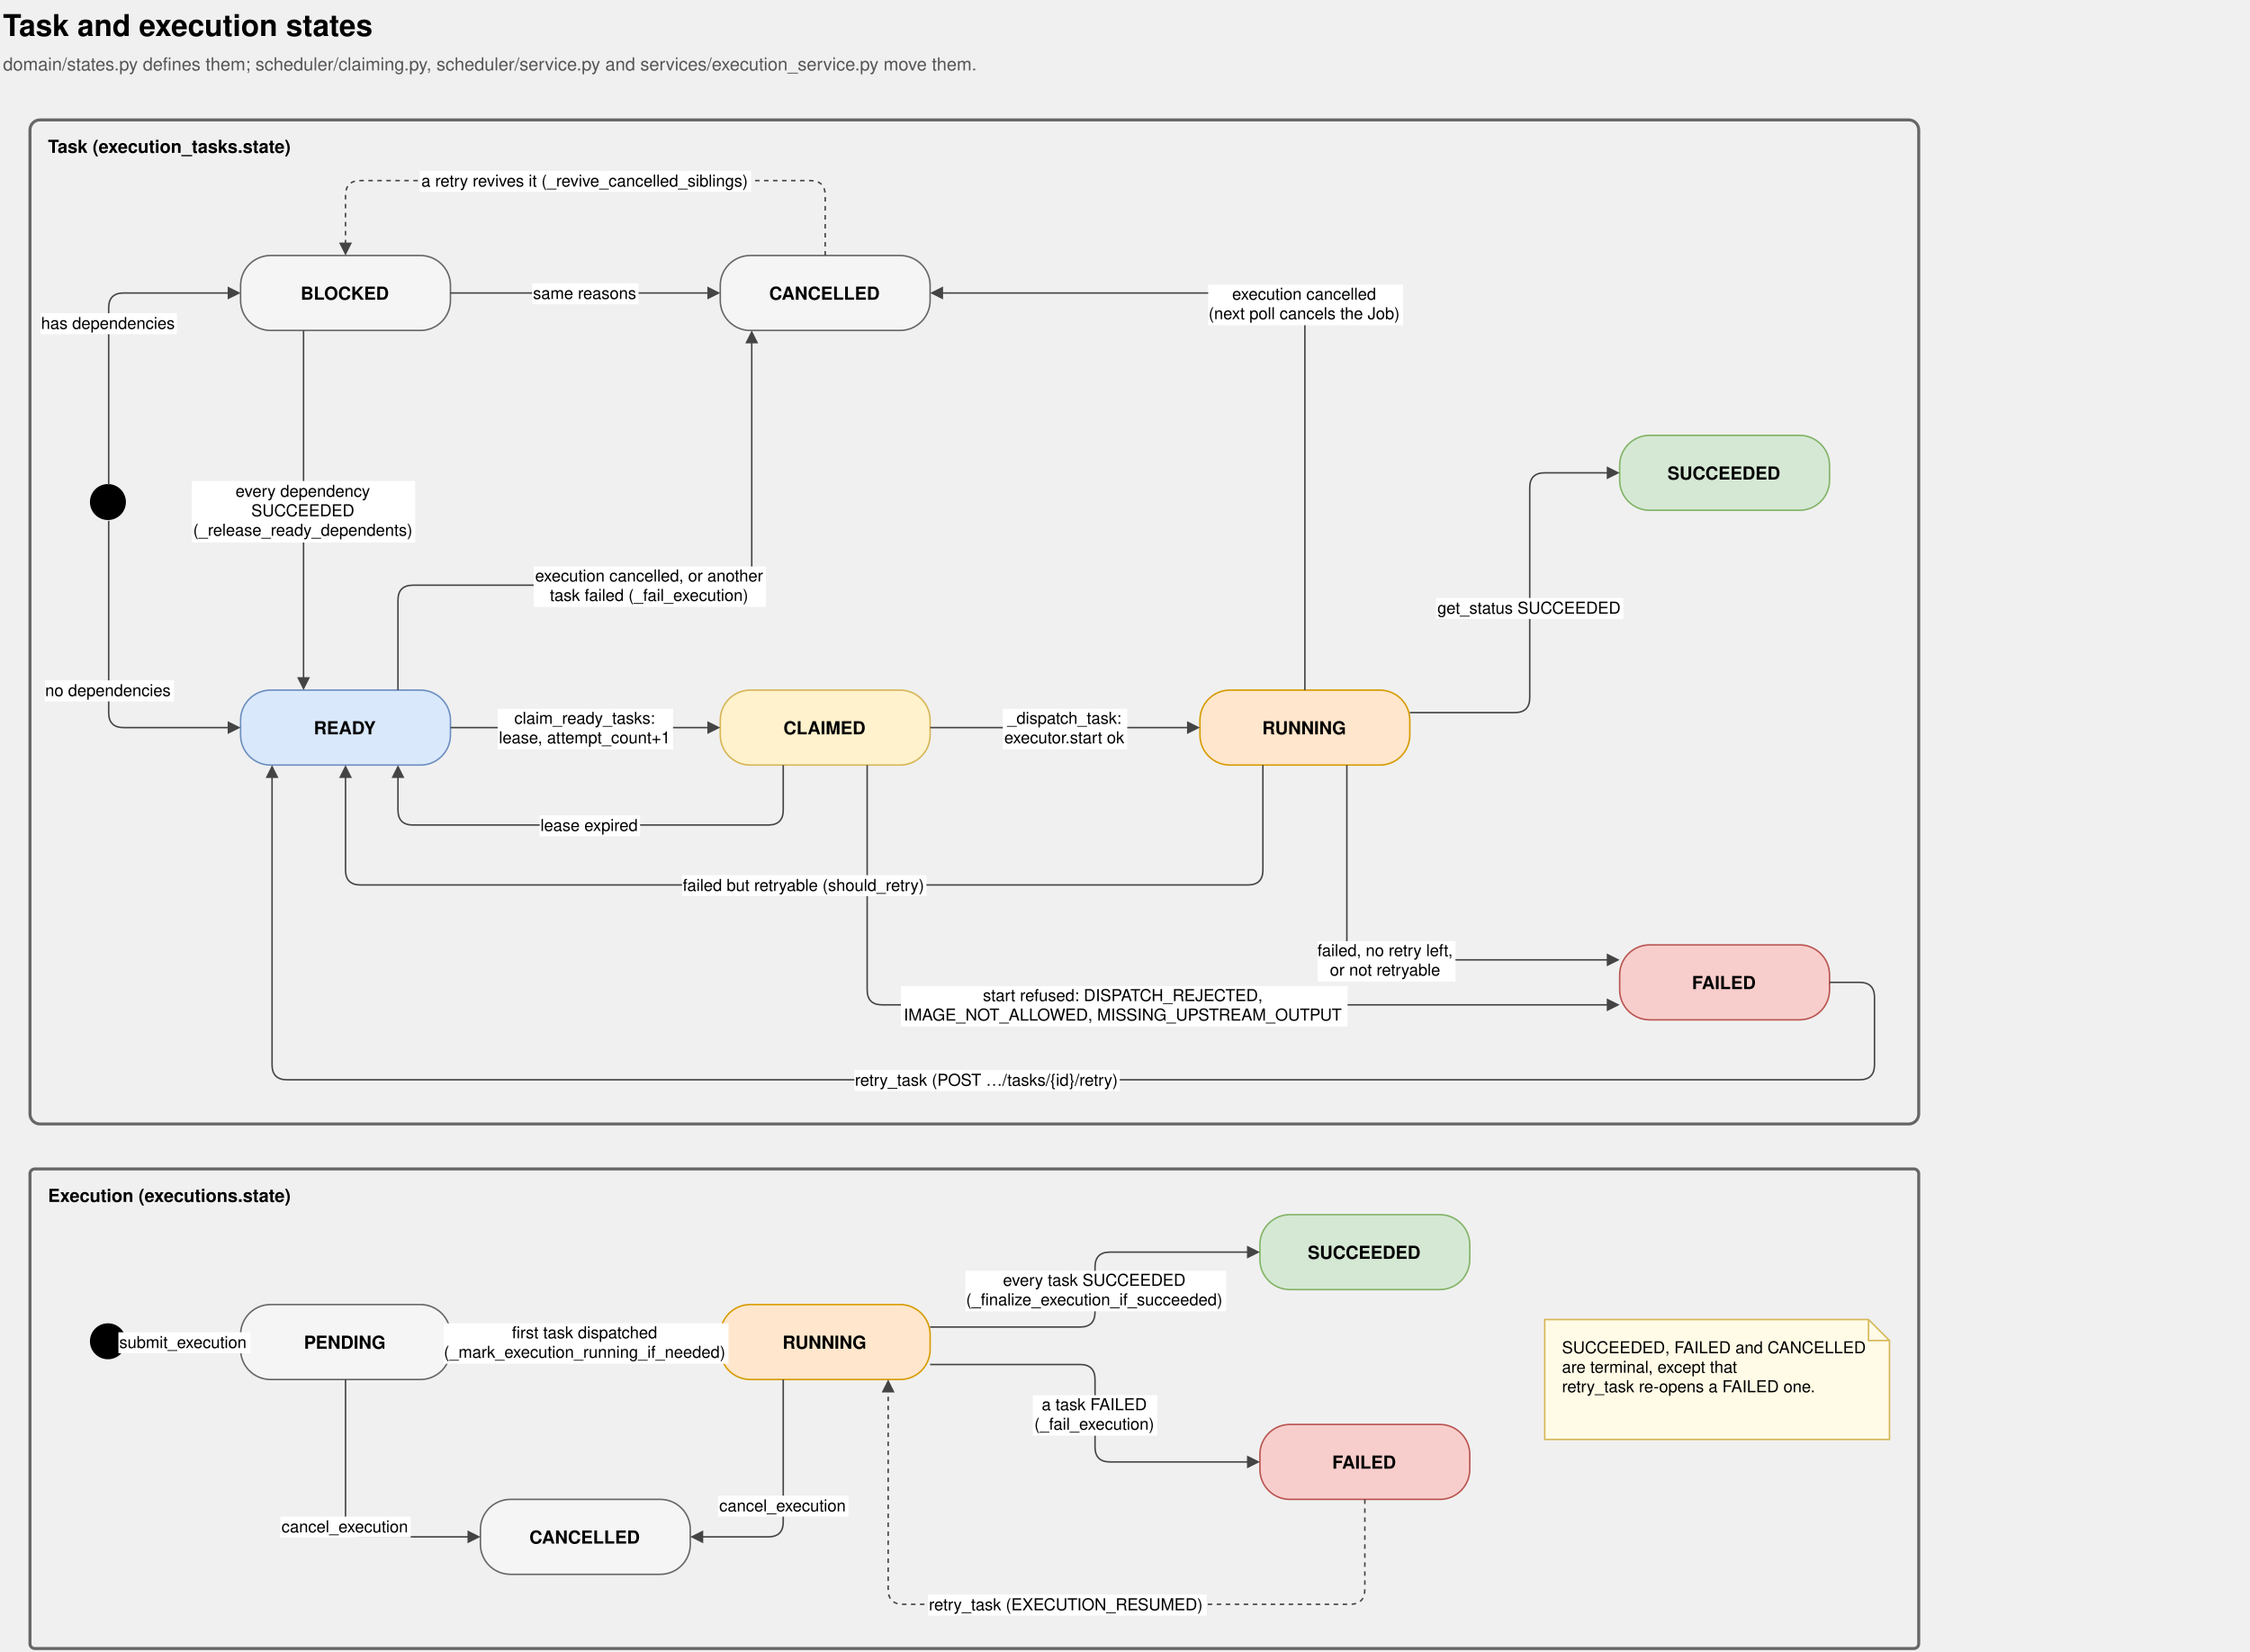
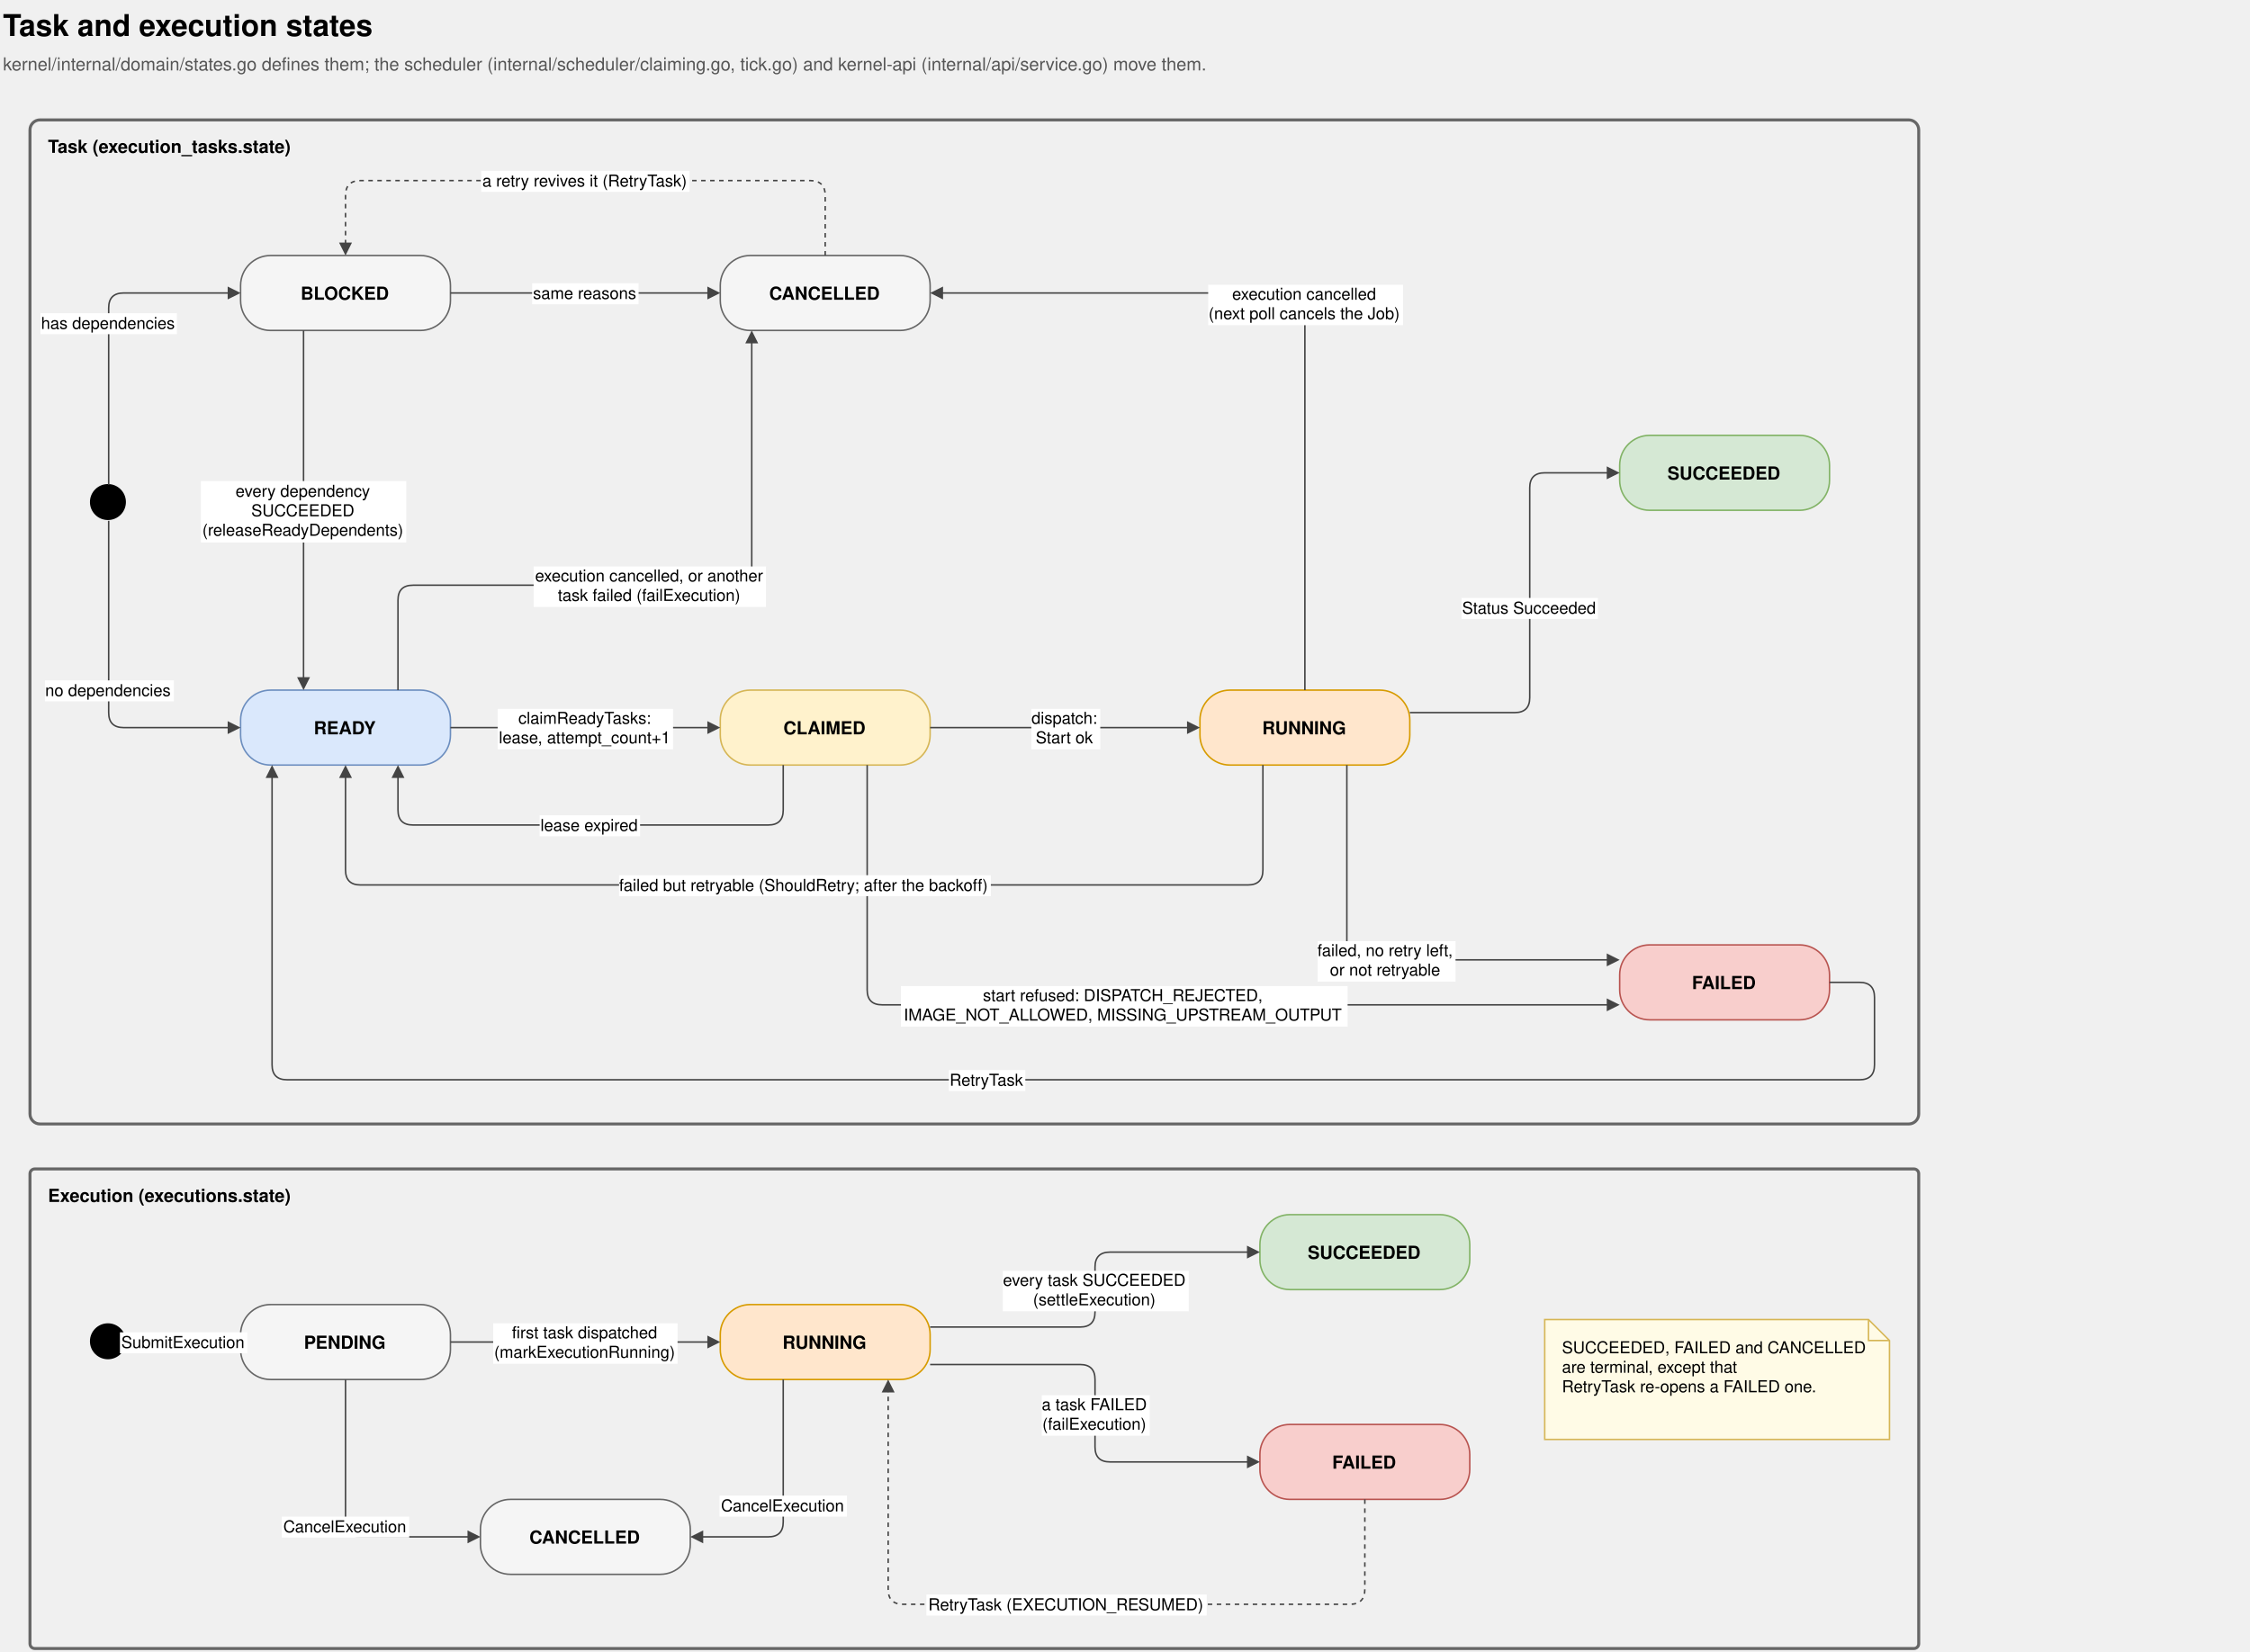
<svg xmlns="http://www.w3.org/2000/svg" style="background: transparent; background-color: transparent; color-scheme: light;" version="1.1" width="1501px" height="1102px" viewBox="0 0 1501 1102">
  <defs />
  <g>
    <g data-cell-id="0">
      <g data-cell-id="1">
        <g data-cell-id="5-2">
          <g>
            <rect x="0" y="0" width="1200" height="30" fill="none" stroke="none" pointer-events="all" />
          </g>
          <g>
            <g fill="#000000" font-family="Helvetica" font-weight="bold" text-anchor="start" font-size="20px" style="fill: rgb(0, 0, 0);">
              <text x="2" y="24">Task and execution states</text>
            </g>
          </g>
        </g>
        <g data-cell-id="5-3">
          <g>
            <rect x="0" y="30" width="1500" height="24" fill="none" stroke="none" pointer-events="all" />
          </g>
          <g>
            <g fill="#555555" font-family="Helvetica" text-anchor="start" font-size="12px" style="fill: rgb(85, 85, 85);">
-               <text x="2" y="47">domain/states.py defines them; scheduler/claiming.py, scheduler/service.py and services/execution_service.py move them.</text>
+               <text x="2" y="47">kernel/internal/domain/states.go defines them; the scheduler (internal/scheduler/claiming.go, tick.go) and kernel-api (internal/api/service.go) move them.</text>
            </g>
          </g>
        </g>
        <g data-cell-id="5-4">
          <g>
            <rect x="20" y="80" width="1260" height="670" rx="6.7" ry="6.7" fill="none" stroke="#666666" stroke-width="2" pointer-events="all" style="stroke: rgb(102, 102, 102);" />
          </g>
          <g>
            <g fill="#000000" font-family="Helvetica" font-weight="bold" text-anchor="start" font-size="12px" style="fill: rgb(0, 0, 0);">
              <text x="32" y="102">Task  (execution_tasks.state)</text>
            </g>
          </g>
        </g>
        <g data-cell-id="5-5">
          <g>
            <ellipse cx="72" cy="335" rx="12" ry="12" fill="#000000" stroke="none" pointer-events="all" style="fill: rgb(0, 0, 0);" />
          </g>
        </g>
        <g data-cell-id="5-6">
          <g transform="translate(0.5,0.5)">
            <rect x="160" y="170" width="140" height="50" rx="20" ry="20" fill="#f5f5f5" stroke="#666666" pointer-events="all" style="fill: rgb(245, 245, 245); stroke: rgb(102, 102, 102);" />
          </g>
          <g>
            <g fill="#000000" font-family="Helvetica" font-weight="bold" text-anchor="middle" font-size="12px" style="fill: rgb(0, 0, 0);">
              <text x="230" y="200">BLOCKED</text>
            </g>
          </g>
        </g>
        <g data-cell-id="5-7">
          <g transform="translate(0.5,0.5)">
            <rect x="160" y="460" width="140" height="50" rx="20" ry="20" fill="#dae8fc" stroke="#6c8ebf" pointer-events="all" style="fill: rgb(218, 232, 252); stroke: rgb(108, 142, 191);" />
          </g>
          <g>
            <g fill="#000000" font-family="Helvetica" font-weight="bold" text-anchor="middle" font-size="12px" style="fill: rgb(0, 0, 0);">
              <text x="230" y="490">READY</text>
            </g>
          </g>
        </g>
        <g data-cell-id="5-8">
          <g transform="translate(0.5,0.5)">
            <rect x="480" y="460" width="140" height="50" rx="20" ry="20" fill="#fff2cc" stroke="#d6b656" pointer-events="all" style="fill: rgb(255, 242, 204); stroke: rgb(214, 182, 86);" />
          </g>
          <g>
            <g fill="#000000" font-family="Helvetica" font-weight="bold" text-anchor="middle" font-size="12px" style="fill: rgb(0, 0, 0);">
              <text x="550" y="490">CLAIMED</text>
            </g>
          </g>
        </g>
        <g data-cell-id="5-9">
          <g transform="translate(0.5,0.5)">
            <rect x="800" y="460" width="140" height="50" rx="20" ry="20" fill="#ffe6cc" stroke="#d79b00" pointer-events="all" style="fill: rgb(255, 230, 204); stroke: rgb(215, 155, 0);" />
          </g>
          <g>
            <g fill="#000000" font-family="Helvetica" font-weight="bold" text-anchor="middle" font-size="12px" style="fill: rgb(0, 0, 0);">
              <text x="870" y="490">RUNNING</text>
            </g>
          </g>
        </g>
        <g data-cell-id="5-10">
          <g transform="translate(0.5,0.5)">
            <rect x="1080" y="290" width="140" height="50" rx="20" ry="20" fill="#d5e8d4" stroke="#82b366" pointer-events="all" style="fill: rgb(213, 232, 212); stroke: rgb(130, 179, 102);" />
          </g>
          <g>
            <g fill="#000000" font-family="Helvetica" font-weight="bold" text-anchor="middle" font-size="12px" style="fill: rgb(0, 0, 0);">
              <text x="1150" y="320">SUCCEEDED</text>
            </g>
          </g>
        </g>
        <g data-cell-id="5-11">
          <g transform="translate(0.5,0.5)">
            <rect x="1080" y="630" width="140" height="50" rx="20" ry="20" fill="#f8cecc" stroke="#b85450" pointer-events="all" style="fill: rgb(248, 206, 204); stroke: rgb(184, 84, 80);" />
          </g>
          <g>
            <g fill="#000000" font-family="Helvetica" font-weight="bold" text-anchor="middle" font-size="12px" style="fill: rgb(0, 0, 0);">
              <text x="1150" y="660">FAILED</text>
            </g>
          </g>
        </g>
        <g data-cell-id="5-12">
          <g transform="translate(0.5,0.5)">
            <rect x="480" y="170" width="140" height="50" rx="20" ry="20" fill="#f5f5f5" stroke="#666666" pointer-events="all" style="fill: rgb(245, 245, 245); stroke: rgb(102, 102, 102);" />
          </g>
          <g>
            <g fill="#000000" font-family="Helvetica" font-weight="bold" text-anchor="middle" font-size="12px" style="fill: rgb(0, 0, 0);">
              <text x="550" y="200">CANCELLED</text>
            </g>
          </g>
        </g>
        <g data-cell-id="5-13">
          <g transform="translate(0.5,0.5)">
            <path d="M 72 323 L 72 205 Q 72 195 82 195 L 151.88 195" fill="none" stroke="#444444" stroke-miterlimit="10" pointer-events="stroke" style="stroke: rgb(68, 68, 68);" />
            <path d="M 158.88 195 L 151.88 198.5 L 151.88 191.5 Z" fill="#444444" stroke="#444444" stroke-miterlimit="10" pointer-events="all" style="fill: rgb(68, 68, 68); stroke: rgb(68, 68, 68);" />
          </g>
          <g>
            <g fill="#000000" font-family="Helvetica" text-anchor="middle" font-size="11px" style="fill: rgb(0, 0, 0);">
              <rect fill="#ffffff" stroke="none" x="27" y="209" width="91" height="14" stroke-width="0" style="fill: rgb(255, 255, 255);" />
              <text x="72" y="219.5">has dependencies</text>
            </g>
          </g>
        </g>
        <g data-cell-id="5-14">
          <g transform="translate(0.5,0.5)">
            <path d="M 72 347 L 72 475 Q 72 485 82 485 L 151.88 485" fill="none" stroke="#444444" stroke-miterlimit="10" pointer-events="stroke" style="stroke: rgb(68, 68, 68);" />
            <path d="M 158.88 485 L 151.88 488.5 L 151.88 481.5 Z" fill="#444444" stroke="#444444" stroke-miterlimit="10" pointer-events="all" style="fill: rgb(68, 68, 68); stroke: rgb(68, 68, 68);" />
          </g>
          <g>
            <g fill="#000000" font-family="Helvetica" text-anchor="middle" font-size="11px" style="fill: rgb(0, 0, 0);">
              <rect fill="#ffffff" stroke="none" x="30" y="454" width="86" height="14" stroke-width="0" style="fill: rgb(255, 255, 255);" />
              <text x="72" y="464.5">no dependencies</text>
            </g>
          </g>
        </g>
        <g data-cell-id="5-15">
          <g transform="translate(0.5,0.5)">
            <path d="M 202 220 L 202 451.88" fill="none" stroke="#444444" stroke-miterlimit="10" pointer-events="stroke" style="stroke: rgb(68, 68, 68);" />
            <path d="M 202 458.88 L 198.5 451.88 L 205.5 451.88 Z" fill="#444444" stroke="#444444" stroke-miterlimit="10" pointer-events="all" style="fill: rgb(68, 68, 68); stroke: rgb(68, 68, 68);" />
          </g>
          <g>
            <g fill="#000000" font-family="Helvetica" text-anchor="middle" font-size="11px" style="fill: rgb(0, 0, 0);">
-               <rect fill="#ffffff" stroke="none" x="128" y="321" width="149" height="41" stroke-width="0" style="fill: rgb(255, 255, 255);" />
+               <rect fill="#ffffff" stroke="none" x="134" y="321" width="137" height="41" stroke-width="0" style="fill: rgb(255, 255, 255);" />
              <text x="202" y="331.5">every dependency</text>
              <text x="202" y="344.5">SUCCEEDED</text>
-               <text x="202" y="357.5">(_release_ready_dependents)</text>
+               <text x="202" y="357.5">(releaseReadyDependents)</text>
            </g>
          </g>
        </g>
        <g data-cell-id="5-16">
          <g transform="translate(0.5,0.5)">
            <path d="M 300 485 L 471.88 485" fill="none" stroke="#444444" stroke-miterlimit="10" pointer-events="stroke" style="stroke: rgb(68, 68, 68);" />
            <path d="M 478.88 485 L 471.88 488.5 L 471.88 481.5 Z" fill="#444444" stroke="#444444" stroke-miterlimit="10" pointer-events="all" style="fill: rgb(68, 68, 68); stroke: rgb(68, 68, 68);" />
          </g>
          <g>
            <g fill="#000000" font-family="Helvetica" text-anchor="middle" font-size="11px" style="fill: rgb(0, 0, 0);">
              <rect fill="#ffffff" stroke="none" x="332" y="473" width="117" height="27" stroke-width="0" style="fill: rgb(255, 255, 255);" />
-               <text x="390" y="483">claim_ready_tasks:</text>
+               <text x="390" y="483">claimReadyTasks:</text>
              <text x="390" y="496">lease, attempt_count+1</text>
            </g>
          </g>
        </g>
        <g data-cell-id="5-17">
          <g transform="translate(0.5,0.5)">
            <path d="M 620 485 L 791.88 485" fill="none" stroke="#444444" stroke-miterlimit="10" pointer-events="stroke" style="stroke: rgb(68, 68, 68);" />
            <path d="M 798.88 485 L 791.88 488.5 L 791.88 481.5 Z" fill="#444444" stroke="#444444" stroke-miterlimit="10" pointer-events="all" style="fill: rgb(68, 68, 68); stroke: rgb(68, 68, 68);" />
          </g>
          <g>
            <g fill="#000000" font-family="Helvetica" text-anchor="middle" font-size="11px" style="fill: rgb(0, 0, 0);">
-               <rect fill="#ffffff" stroke="none" x="669" y="473" width="83" height="27" stroke-width="0" style="fill: rgb(255, 255, 255);" />
-               <text x="710" y="483">_dispatch_task:</text>
-               <text x="710" y="496">executor.start ok</text>
+               <rect fill="#ffffff" stroke="none" x="688" y="473" width="46" height="27" stroke-width="0" style="fill: rgb(255, 255, 255);" />
+               <text x="710" y="483">dispatch:</text>
+               <text x="710" y="496">Start ok</text>
            </g>
          </g>
        </g>
        <g data-cell-id="5-18">
          <g transform="translate(0.5,0.5)">
            <path d="M 940 475 L 1010 475 Q 1020 475 1020 465 L 1020 325 Q 1020 315 1030 315 L 1071.88 315" fill="none" stroke="#444444" stroke-miterlimit="10" pointer-events="stroke" style="stroke: rgb(68, 68, 68);" />
            <path d="M 1078.88 315 L 1071.88 318.5 L 1071.88 311.5 Z" fill="#444444" stroke="#444444" stroke-miterlimit="10" pointer-events="all" style="fill: rgb(68, 68, 68); stroke: rgb(68, 68, 68);" />
          </g>
          <g>
            <g fill="#000000" font-family="Helvetica" text-anchor="middle" font-size="11px" style="fill: rgb(0, 0, 0);">
-               <rect fill="#ffffff" stroke="none" x="958" y="399" width="125" height="14" stroke-width="0" style="fill: rgb(255, 255, 255);" />
-               <text x="1020" y="409.5">get_status SUCCEEDED</text>
+               <rect fill="#ffffff" stroke="none" x="975" y="399" width="91" height="14" stroke-width="0" style="fill: rgb(255, 255, 255);" />
+               <text x="1020" y="409.5">Status Succeeded</text>
            </g>
          </g>
        </g>
        <g data-cell-id="5-19">
          <g transform="translate(0.5,0.5)">
            <path d="M 898 510 L 898 630 Q 898 640 908 640 L 1071.88 640" fill="none" stroke="#444444" stroke-miterlimit="10" pointer-events="stroke" style="stroke: rgb(68, 68, 68);" />
            <path d="M 1078.88 640 L 1071.88 643.5 L 1071.88 636.5 Z" fill="#444444" stroke="#444444" stroke-miterlimit="10" pointer-events="all" style="fill: rgb(68, 68, 68); stroke: rgb(68, 68, 68);" />
          </g>
          <g>
            <g fill="#000000" font-family="Helvetica" text-anchor="middle" font-size="11px" style="fill: rgb(0, 0, 0);">
              <rect fill="#ffffff" stroke="none" x="879" y="628" width="92" height="27" stroke-width="0" style="fill: rgb(255, 255, 255);" />
              <text x="924" y="638">failed, no retry left,</text>
              <text x="924" y="651">or not retryable</text>
            </g>
          </g>
        </g>
        <g data-cell-id="5-20">
          <g transform="translate(0.5,0.5)">
            <path d="M 578 510 L 578 660 Q 578 670 588 670 L 1071.88 670" fill="none" stroke="#444444" stroke-miterlimit="10" pointer-events="stroke" style="stroke: rgb(68, 68, 68);" />
            <path d="M 1078.88 670 L 1071.88 673.5 L 1071.88 666.5 Z" fill="#444444" stroke="#444444" stroke-miterlimit="10" pointer-events="all" style="fill: rgb(68, 68, 68); stroke: rgb(68, 68, 68);" />
          </g>
          <g>
            <g fill="#000000" font-family="Helvetica" text-anchor="middle" font-size="11px" style="fill: rgb(0, 0, 0);">
              <rect fill="#ffffff" stroke="none" x="601" y="658" width="298" height="27" stroke-width="0" style="fill: rgb(255, 255, 255);" />
              <text x="749" y="668">start refused: DISPATCH_REJECTED,</text>
              <text x="749" y="681">IMAGE_NOT_ALLOWED, MISSING_UPSTREAM_OUTPUT</text>
            </g>
          </g>
        </g>
        <g data-cell-id="5-21">
          <g transform="translate(0.5,0.5)">
            <path d="M 842 510 L 842 580 Q 842 590 832 590 L 240 590 Q 230 590 230 580 L 230 518.12" fill="none" stroke="#444444" stroke-miterlimit="10" pointer-events="stroke" style="stroke: rgb(68, 68, 68);" />
            <path d="M 230 511.12 L 233.5 518.12 L 226.5 518.12 Z" fill="#444444" stroke="#444444" stroke-miterlimit="10" pointer-events="all" style="fill: rgb(68, 68, 68); stroke: rgb(68, 68, 68);" />
          </g>
          <g>
            <g fill="#000000" font-family="Helvetica" text-anchor="middle" font-size="11px" style="fill: rgb(0, 0, 0);">
-               <rect fill="#ffffff" stroke="none" x="455" y="584" width="163" height="14" stroke-width="0" style="fill: rgb(255, 255, 255);" />
-               <text x="536" y="594.5">failed but retryable (should_retry)</text>
+               <rect fill="#ffffff" stroke="none" x="413" y="584" width="248" height="14" stroke-width="0" style="fill: rgb(255, 255, 255);" />
+               <text x="536" y="594.5">failed but retryable (ShouldRetry; after the backoff)</text>
            </g>
          </g>
        </g>
        <g data-cell-id="5-22">
          <g transform="translate(0.5,0.5)">
            <path d="M 522 510 L 522 540 Q 522 550 512 550 L 275 550 Q 265 550 265 540 L 265 518.12" fill="none" stroke="#444444" stroke-miterlimit="10" pointer-events="stroke" style="stroke: rgb(68, 68, 68);" />
            <path d="M 265 511.12 L 268.5 518.12 L 261.5 518.12 Z" fill="#444444" stroke="#444444" stroke-miterlimit="10" pointer-events="all" style="fill: rgb(68, 68, 68); stroke: rgb(68, 68, 68);" />
          </g>
          <g>
            <g fill="#000000" font-family="Helvetica" text-anchor="middle" font-size="11px" style="fill: rgb(0, 0, 0);">
              <rect fill="#ffffff" stroke="none" x="360" y="544" width="67" height="14" stroke-width="0" style="fill: rgb(255, 255, 255);" />
              <text x="393" y="554.5">lease expired</text>
            </g>
          </g>
        </g>
        <g data-cell-id="5-23">
          <g transform="translate(0.5,0.5)">
            <path d="M 1220 655 L 1240 655 Q 1250 655 1250 665 L 1250 710 Q 1250 720 1240 720 L 191 720 Q 181 720 181 710 L 181 518.12" fill="none" stroke="#444444" stroke-miterlimit="10" pointer-events="stroke" style="stroke: rgb(68, 68, 68);" />
            <path d="M 181 511.12 L 184.5 518.12 L 177.5 518.12 Z" fill="#444444" stroke="#444444" stroke-miterlimit="10" pointer-events="all" style="fill: rgb(68, 68, 68); stroke: rgb(68, 68, 68);" />
          </g>
          <g>
            <g fill="#000000" font-family="Helvetica" text-anchor="middle" font-size="11px" style="fill: rgb(0, 0, 0);">
-               <rect fill="#ffffff" stroke="none" x="570" y="714" width="177" height="14" stroke-width="0" style="fill: rgb(255, 255, 255);" />
-               <text x="658" y="724.5">retry_task (POST …/tasks/{id}/retry)</text>
+               <rect fill="#ffffff" stroke="none" x="633" y="714" width="51" height="14" stroke-width="0" style="fill: rgb(255, 255, 255);" />
+               <text x="658" y="724.5">RetryTask</text>
            </g>
          </g>
        </g>
        <g data-cell-id="5-24">
          <g transform="translate(0.5,0.5)">
            <path d="M 265 460 L 265 400 Q 265 390 275 390 L 491 390 Q 501 390 501 380 L 501 228.12" fill="none" stroke="#444444" stroke-miterlimit="10" pointer-events="stroke" style="stroke: rgb(68, 68, 68);" />
            <path d="M 501 221.12 L 504.5 228.12 L 497.5 228.12 Z" fill="#444444" stroke="#444444" stroke-miterlimit="10" pointer-events="all" style="fill: rgb(68, 68, 68); stroke: rgb(68, 68, 68);" />
          </g>
          <g>
            <g fill="#000000" font-family="Helvetica" text-anchor="middle" font-size="11px" style="fill: rgb(0, 0, 0);">
              <rect fill="#ffffff" stroke="none" x="356" y="378" width="155" height="27" stroke-width="0" style="fill: rgb(255, 255, 255);" />
              <text x="433" y="388">execution cancelled, or another</text>
-               <text x="433" y="401">task failed (_fail_execution)</text>
+               <text x="433" y="401">task failed (failExecution)</text>
            </g>
          </g>
        </g>
        <g data-cell-id="5-25">
          <g transform="translate(0.5,0.5)">
            <path d="M 300 195 L 471.88 195" fill="none" stroke="#444444" stroke-miterlimit="10" pointer-events="stroke" style="stroke: rgb(68, 68, 68);" />
            <path d="M 478.88 195 L 471.88 198.5 L 471.88 191.5 Z" fill="#444444" stroke="#444444" stroke-miterlimit="10" pointer-events="all" style="fill: rgb(68, 68, 68); stroke: rgb(68, 68, 68);" />
          </g>
          <g>
            <g fill="#000000" font-family="Helvetica" text-anchor="middle" font-size="11px" style="fill: rgb(0, 0, 0);">
              <rect fill="#ffffff" stroke="none" x="355" y="189" width="71" height="14" stroke-width="0" style="fill: rgb(255, 255, 255);" />
              <text x="390" y="199.5">same reasons</text>
            </g>
          </g>
        </g>
        <g data-cell-id="5-26">
          <g transform="translate(0.5,0.5)">
            <path d="M 870 460 L 870 205 Q 870 195 860 195 L 628.12 195" fill="none" stroke="#444444" stroke-miterlimit="10" pointer-events="stroke" style="stroke: rgb(68, 68, 68);" />
            <path d="M 621.12 195 L 628.12 191.5 L 628.12 198.5 Z" fill="#444444" stroke="#444444" stroke-miterlimit="10" pointer-events="all" style="fill: rgb(68, 68, 68); stroke: rgb(68, 68, 68);" />
          </g>
          <g>
            <g fill="#000000" font-family="Helvetica" text-anchor="middle" font-size="11px" style="fill: rgb(0, 0, 0);">
              <rect fill="#ffffff" stroke="none" x="806" y="190" width="130" height="27" stroke-width="0" style="fill: rgb(255, 255, 255);" />
              <text x="870" y="200">execution cancelled</text>
              <text x="870" y="213">(next poll cancels the Job)</text>
            </g>
          </g>
        </g>
        <g data-cell-id="5-27">
          <g transform="translate(0.5,0.5)">
            <path d="M 550 170 L 550 130 Q 550 120 540 120 L 240 120 Q 230 120 230 130 L 230 161.88" fill="none" stroke="#444444" stroke-miterlimit="10" stroke-dasharray="3 3" pointer-events="stroke" style="stroke: rgb(68, 68, 68);" />
            <path d="M 230 168.88 L 226.5 161.88 L 233.5 161.88 Z" fill="#444444" stroke="#444444" stroke-miterlimit="10" pointer-events="all" style="fill: rgb(68, 68, 68); stroke: rgb(68, 68, 68);" />
          </g>
          <g>
            <g fill="#000000" font-family="Helvetica" text-anchor="middle" font-size="11px" style="fill: rgb(0, 0, 0);">
-               <rect fill="#ffffff" stroke="none" x="280" y="114" width="221" height="14" stroke-width="0" style="fill: rgb(255, 255, 255);" />
-               <text x="390" y="124.5">a retry revives it (_revive_cancelled_siblings)</text>
+               <rect fill="#ffffff" stroke="none" x="321" y="114" width="139" height="14" stroke-width="0" style="fill: rgb(255, 255, 255);" />
+               <text x="390" y="124.5">a retry revives it (RetryTask)</text>
            </g>
          </g>
        </g>
        <g data-cell-id="5-28">
          <g>
            <rect x="20" y="780" width="1260" height="320" rx="3.2" ry="3.2" fill="none" stroke="#666666" stroke-width="2" pointer-events="all" style="stroke: rgb(102, 102, 102);" />
          </g>
          <g>
            <g fill="#000000" font-family="Helvetica" font-weight="bold" text-anchor="start" font-size="12px" style="fill: rgb(0, 0, 0);">
              <text x="32" y="802">Execution  (executions.state)</text>
            </g>
          </g>
        </g>
        <g data-cell-id="5-29">
          <g>
            <ellipse cx="72" cy="895" rx="12" ry="12" fill="#000000" stroke="none" pointer-events="all" style="fill: rgb(0, 0, 0);" />
          </g>
        </g>
        <g data-cell-id="5-30">
          <g transform="translate(0.5,0.5)">
            <rect x="160" y="870" width="140" height="50" rx="20" ry="20" fill="#f5f5f5" stroke="#666666" pointer-events="all" style="fill: rgb(245, 245, 245); stroke: rgb(102, 102, 102);" />
          </g>
          <g>
            <g fill="#000000" font-family="Helvetica" font-weight="bold" text-anchor="middle" font-size="12px" style="fill: rgb(0, 0, 0);">
              <text x="230" y="900">PENDING</text>
            </g>
          </g>
        </g>
        <g data-cell-id="5-31">
          <g transform="translate(0.5,0.5)">
            <rect x="480" y="870" width="140" height="50" rx="20" ry="20" fill="#ffe6cc" stroke="#d79b00" pointer-events="all" style="fill: rgb(255, 230, 204); stroke: rgb(215, 155, 0);" />
          </g>
          <g>
            <g fill="#000000" font-family="Helvetica" font-weight="bold" text-anchor="middle" font-size="12px" style="fill: rgb(0, 0, 0);">
              <text x="550" y="900">RUNNING</text>
            </g>
          </g>
        </g>
        <g data-cell-id="5-32">
          <g transform="translate(0.5,0.5)">
            <rect x="840" y="810" width="140" height="50" rx="20" ry="20" fill="#d5e8d4" stroke="#82b366" pointer-events="all" style="fill: rgb(213, 232, 212); stroke: rgb(130, 179, 102);" />
          </g>
          <g>
            <g fill="#000000" font-family="Helvetica" font-weight="bold" text-anchor="middle" font-size="12px" style="fill: rgb(0, 0, 0);">
              <text x="910" y="840">SUCCEEDED</text>
            </g>
          </g>
        </g>
        <g data-cell-id="5-33">
          <g transform="translate(0.5,0.5)">
            <rect x="840" y="950" width="140" height="50" rx="20" ry="20" fill="#f8cecc" stroke="#b85450" pointer-events="all" style="fill: rgb(248, 206, 204); stroke: rgb(184, 84, 80);" />
          </g>
          <g>
            <g fill="#000000" font-family="Helvetica" font-weight="bold" text-anchor="middle" font-size="12px" style="fill: rgb(0, 0, 0);">
              <text x="910" y="980">FAILED</text>
            </g>
          </g>
        </g>
        <g data-cell-id="5-34">
          <g transform="translate(0.5,0.5)">
            <rect x="320" y="1000" width="140" height="50" rx="20" ry="20" fill="#f5f5f5" stroke="#666666" pointer-events="all" style="fill: rgb(245, 245, 245); stroke: rgb(102, 102, 102);" />
          </g>
          <g>
            <g fill="#000000" font-family="Helvetica" font-weight="bold" text-anchor="middle" font-size="12px" style="fill: rgb(0, 0, 0);">
              <text x="390" y="1030">CANCELLED</text>
            </g>
          </g>
        </g>
        <g data-cell-id="5-35">
          <g transform="translate(0.5,0.5)">
            <path d="M 84 895 L 151.88 895" fill="none" stroke="#444444" stroke-miterlimit="10" pointer-events="stroke" style="stroke: rgb(68, 68, 68);" />
            <path d="M 158.88 895 L 151.88 898.5 L 151.88 891.5 Z" fill="#444444" stroke="#444444" stroke-miterlimit="10" pointer-events="all" style="fill: rgb(68, 68, 68); stroke: rgb(68, 68, 68);" />
          </g>
          <g>
            <g fill="#000000" font-family="Helvetica" text-anchor="middle" font-size="11px" style="fill: rgb(0, 0, 0);">
-               <rect fill="#ffffff" stroke="none" x="79" y="889" width="88" height="14" stroke-width="0" style="fill: rgb(255, 255, 255);" />
-               <text x="122" y="899.5">submit_execution</text>
+               <rect fill="#ffffff" stroke="none" x="80" y="889" width="85" height="14" stroke-width="0" style="fill: rgb(255, 255, 255);" />
+               <text x="122" y="899.5">SubmitExecution</text>
            </g>
          </g>
        </g>
        <g data-cell-id="5-36">
          <g transform="translate(0.5,0.5)">
            <path d="M 300 895 L 471.88 895" fill="none" stroke="#444444" stroke-miterlimit="10" pointer-events="stroke" style="stroke: rgb(68, 68, 68);" />
            <path d="M 478.88 895 L 471.88 898.5 L 471.88 891.5 Z" fill="#444444" stroke="#444444" stroke-miterlimit="10" pointer-events="all" style="fill: rgb(68, 68, 68); stroke: rgb(68, 68, 68);" />
          </g>
          <g>
            <g fill="#000000" font-family="Helvetica" text-anchor="middle" font-size="11px" style="fill: rgb(0, 0, 0);">
-               <rect fill="#ffffff" stroke="none" x="296" y="883" width="190" height="27" stroke-width="0" style="fill: rgb(255, 255, 255);" />
+               <rect fill="#ffffff" stroke="none" x="329" y="883" width="123" height="27" stroke-width="0" style="fill: rgb(255, 255, 255);" />
              <text x="390" y="893">first task dispatched</text>
-               <text x="390" y="906">(_mark_execution_running_if_needed)</text>
+               <text x="390" y="906">(markExecutionRunning)</text>
            </g>
          </g>
        </g>
        <g data-cell-id="5-37">
          <g transform="translate(0.5,0.5)">
            <path d="M 620 885 L 720 885 Q 730 885 730 875 L 730 845 Q 730 835 740 835 L 831.88 835" fill="none" stroke="#444444" stroke-miterlimit="10" pointer-events="stroke" style="stroke: rgb(68, 68, 68);" />
            <path d="M 838.88 835 L 831.88 838.5 L 831.88 831.5 Z" fill="#444444" stroke="#444444" stroke-miterlimit="10" pointer-events="all" style="fill: rgb(68, 68, 68); stroke: rgb(68, 68, 68);" />
          </g>
          <g>
            <g fill="#000000" font-family="Helvetica" text-anchor="middle" font-size="11px" style="fill: rgb(0, 0, 0);">
-               <rect fill="#ffffff" stroke="none" x="644" y="848" width="174" height="27" stroke-width="0" style="fill: rgb(255, 255, 255);" />
+               <rect fill="#ffffff" stroke="none" x="669" y="848" width="124" height="27" stroke-width="0" style="fill: rgb(255, 255, 255);" />
              <text x="730" y="858">every task SUCCEEDED</text>
-               <text x="730" y="871">(_finalize_execution_if_succeeded)</text>
+               <text x="730" y="871">(settleExecution)</text>
            </g>
          </g>
        </g>
        <g data-cell-id="5-38">
          <g transform="translate(0.5,0.5)">
            <path d="M 620 910 L 720 910 Q 730 910 730 920 L 730 965 Q 730 975 740 975 L 831.88 975" fill="none" stroke="#444444" stroke-miterlimit="10" pointer-events="stroke" style="stroke: rgb(68, 68, 68);" />
            <path d="M 838.88 975 L 831.88 978.5 L 831.88 971.5 Z" fill="#444444" stroke="#444444" stroke-miterlimit="10" pointer-events="all" style="fill: rgb(68, 68, 68); stroke: rgb(68, 68, 68);" />
          </g>
          <g>
            <g fill="#000000" font-family="Helvetica" text-anchor="middle" font-size="11px" style="fill: rgb(0, 0, 0);">
-               <rect fill="#ffffff" stroke="none" x="689" y="931" width="83" height="27" stroke-width="0" style="fill: rgb(255, 255, 255);" />
+               <rect fill="#ffffff" stroke="none" x="695" y="931" width="72" height="27" stroke-width="0" style="fill: rgb(255, 255, 255);" />
              <text x="730" y="941">a task FAILED</text>
-               <text x="730" y="954">(_fail_execution)</text>
+               <text x="730" y="954">(failExecution)</text>
            </g>
          </g>
        </g>
        <g data-cell-id="5-39">
          <g transform="translate(0.5,0.5)">
            <path d="M 910 1000 L 910 1060 Q 910 1070 900 1070 L 602 1070 Q 592 1070 592 1060 L 592 928.12" fill="none" stroke="#444444" stroke-miterlimit="10" stroke-dasharray="3 3" pointer-events="stroke" style="stroke: rgb(68, 68, 68);" />
            <path d="M 592 921.12 L 595.5 928.12 L 588.5 928.12 Z" fill="#444444" stroke="#444444" stroke-miterlimit="10" pointer-events="all" style="fill: rgb(68, 68, 68); stroke: rgb(68, 68, 68);" />
          </g>
          <g>
            <g fill="#000000" font-family="Helvetica" text-anchor="middle" font-size="11px" style="fill: rgb(0, 0, 0);">
-               <rect fill="#ffffff" stroke="none" x="619" y="1064" width="186" height="14" stroke-width="0" style="fill: rgb(255, 255, 255);" />
-               <text x="711" y="1074.5">retry_task (EXECUTION_RESUMED)</text>
+               <rect fill="#ffffff" stroke="none" x="618" y="1064" width="187" height="14" stroke-width="0" style="fill: rgb(255, 255, 255);" />
+               <text x="711" y="1074.5">RetryTask (EXECUTION_RESUMED)</text>
            </g>
          </g>
        </g>
        <g data-cell-id="5-40">
          <g transform="translate(0.5,0.5)">
            <path d="M 230 920 L 230 1015 Q 230 1025 240 1025 L 311.88 1025" fill="none" stroke="#444444" stroke-miterlimit="10" pointer-events="stroke" style="stroke: rgb(68, 68, 68);" />
            <path d="M 318.88 1025 L 311.88 1028.5 L 311.88 1021.5 Z" fill="#444444" stroke="#444444" stroke-miterlimit="10" pointer-events="all" style="fill: rgb(68, 68, 68); stroke: rgb(68, 68, 68);" />
          </g>
          <g>
            <g fill="#000000" font-family="Helvetica" text-anchor="middle" font-size="11px" style="fill: rgb(0, 0, 0);">
-               <rect fill="#ffffff" stroke="none" x="187" y="1012" width="87" height="14" stroke-width="0" style="fill: rgb(255, 255, 255);" />
-               <text x="230" y="1022.5">cancel_execution</text>
+               <rect fill="#ffffff" stroke="none" x="188" y="1012" width="85" height="14" stroke-width="0" style="fill: rgb(255, 255, 255);" />
+               <text x="230" y="1022.5">CancelExecution</text>
            </g>
          </g>
        </g>
        <g data-cell-id="5-41">
          <g transform="translate(0.5,0.5)">
            <path d="M 522 920 L 522 1015 Q 522 1025 512 1025 L 468.12 1025" fill="none" stroke="#444444" stroke-miterlimit="10" pointer-events="stroke" style="stroke: rgb(68, 68, 68);" />
            <path d="M 461.12 1025 L 468.12 1021.5 L 468.12 1028.5 Z" fill="#444444" stroke="#444444" stroke-miterlimit="10" pointer-events="all" style="fill: rgb(68, 68, 68); stroke: rgb(68, 68, 68);" />
          </g>
          <g>
            <g fill="#000000" font-family="Helvetica" text-anchor="middle" font-size="11px" style="fill: rgb(0, 0, 0);">
-               <rect fill="#ffffff" stroke="none" x="479" y="998" width="87" height="14" stroke-width="0" style="fill: rgb(255, 255, 255);" />
-               <text x="522" y="1008.5">cancel_execution</text>
+               <rect fill="#ffffff" stroke="none" x="480" y="998" width="85" height="14" stroke-width="0" style="fill: rgb(255, 255, 255);" />
+               <text x="522" y="1008.5">CancelExecution</text>
            </g>
          </g>
        </g>
        <g data-cell-id="5-42">
          <g transform="translate(0.5,0.5)">
            <path d="M 1030 880 L 1246 880 L 1260 894 L 1260 960 L 1030 960 L 1030 880 Z" fill="#fffbe6" stroke="#d6b656" stroke-miterlimit="10" pointer-events="all" style="fill: rgb(255, 251, 230); stroke: rgb(214, 182, 86);" />
            <path d="M 1246 880 L 1246 894 L 1260 894" fill="none" stroke="#d6b656" stroke-miterlimit="10" pointer-events="all" style="stroke: rgb(214, 182, 86);" />
          </g>
          <g>
            <g fill="#000000" font-family="Helvetica" text-anchor="start" font-size="11px" style="fill: rgb(0, 0, 0);">
              <text x="1042" y="903">SUCCEEDED, FAILED and CANCELLED</text>
              <text x="1042" y="916">are terminal, except that</text>
-               <text x="1042" y="929">retry_task re-opens a FAILED one.</text>
+               <text x="1042" y="929">RetryTask re-opens a FAILED one.</text>
            </g>
          </g>
        </g>
      </g>
    </g>
  </g>
</svg>
